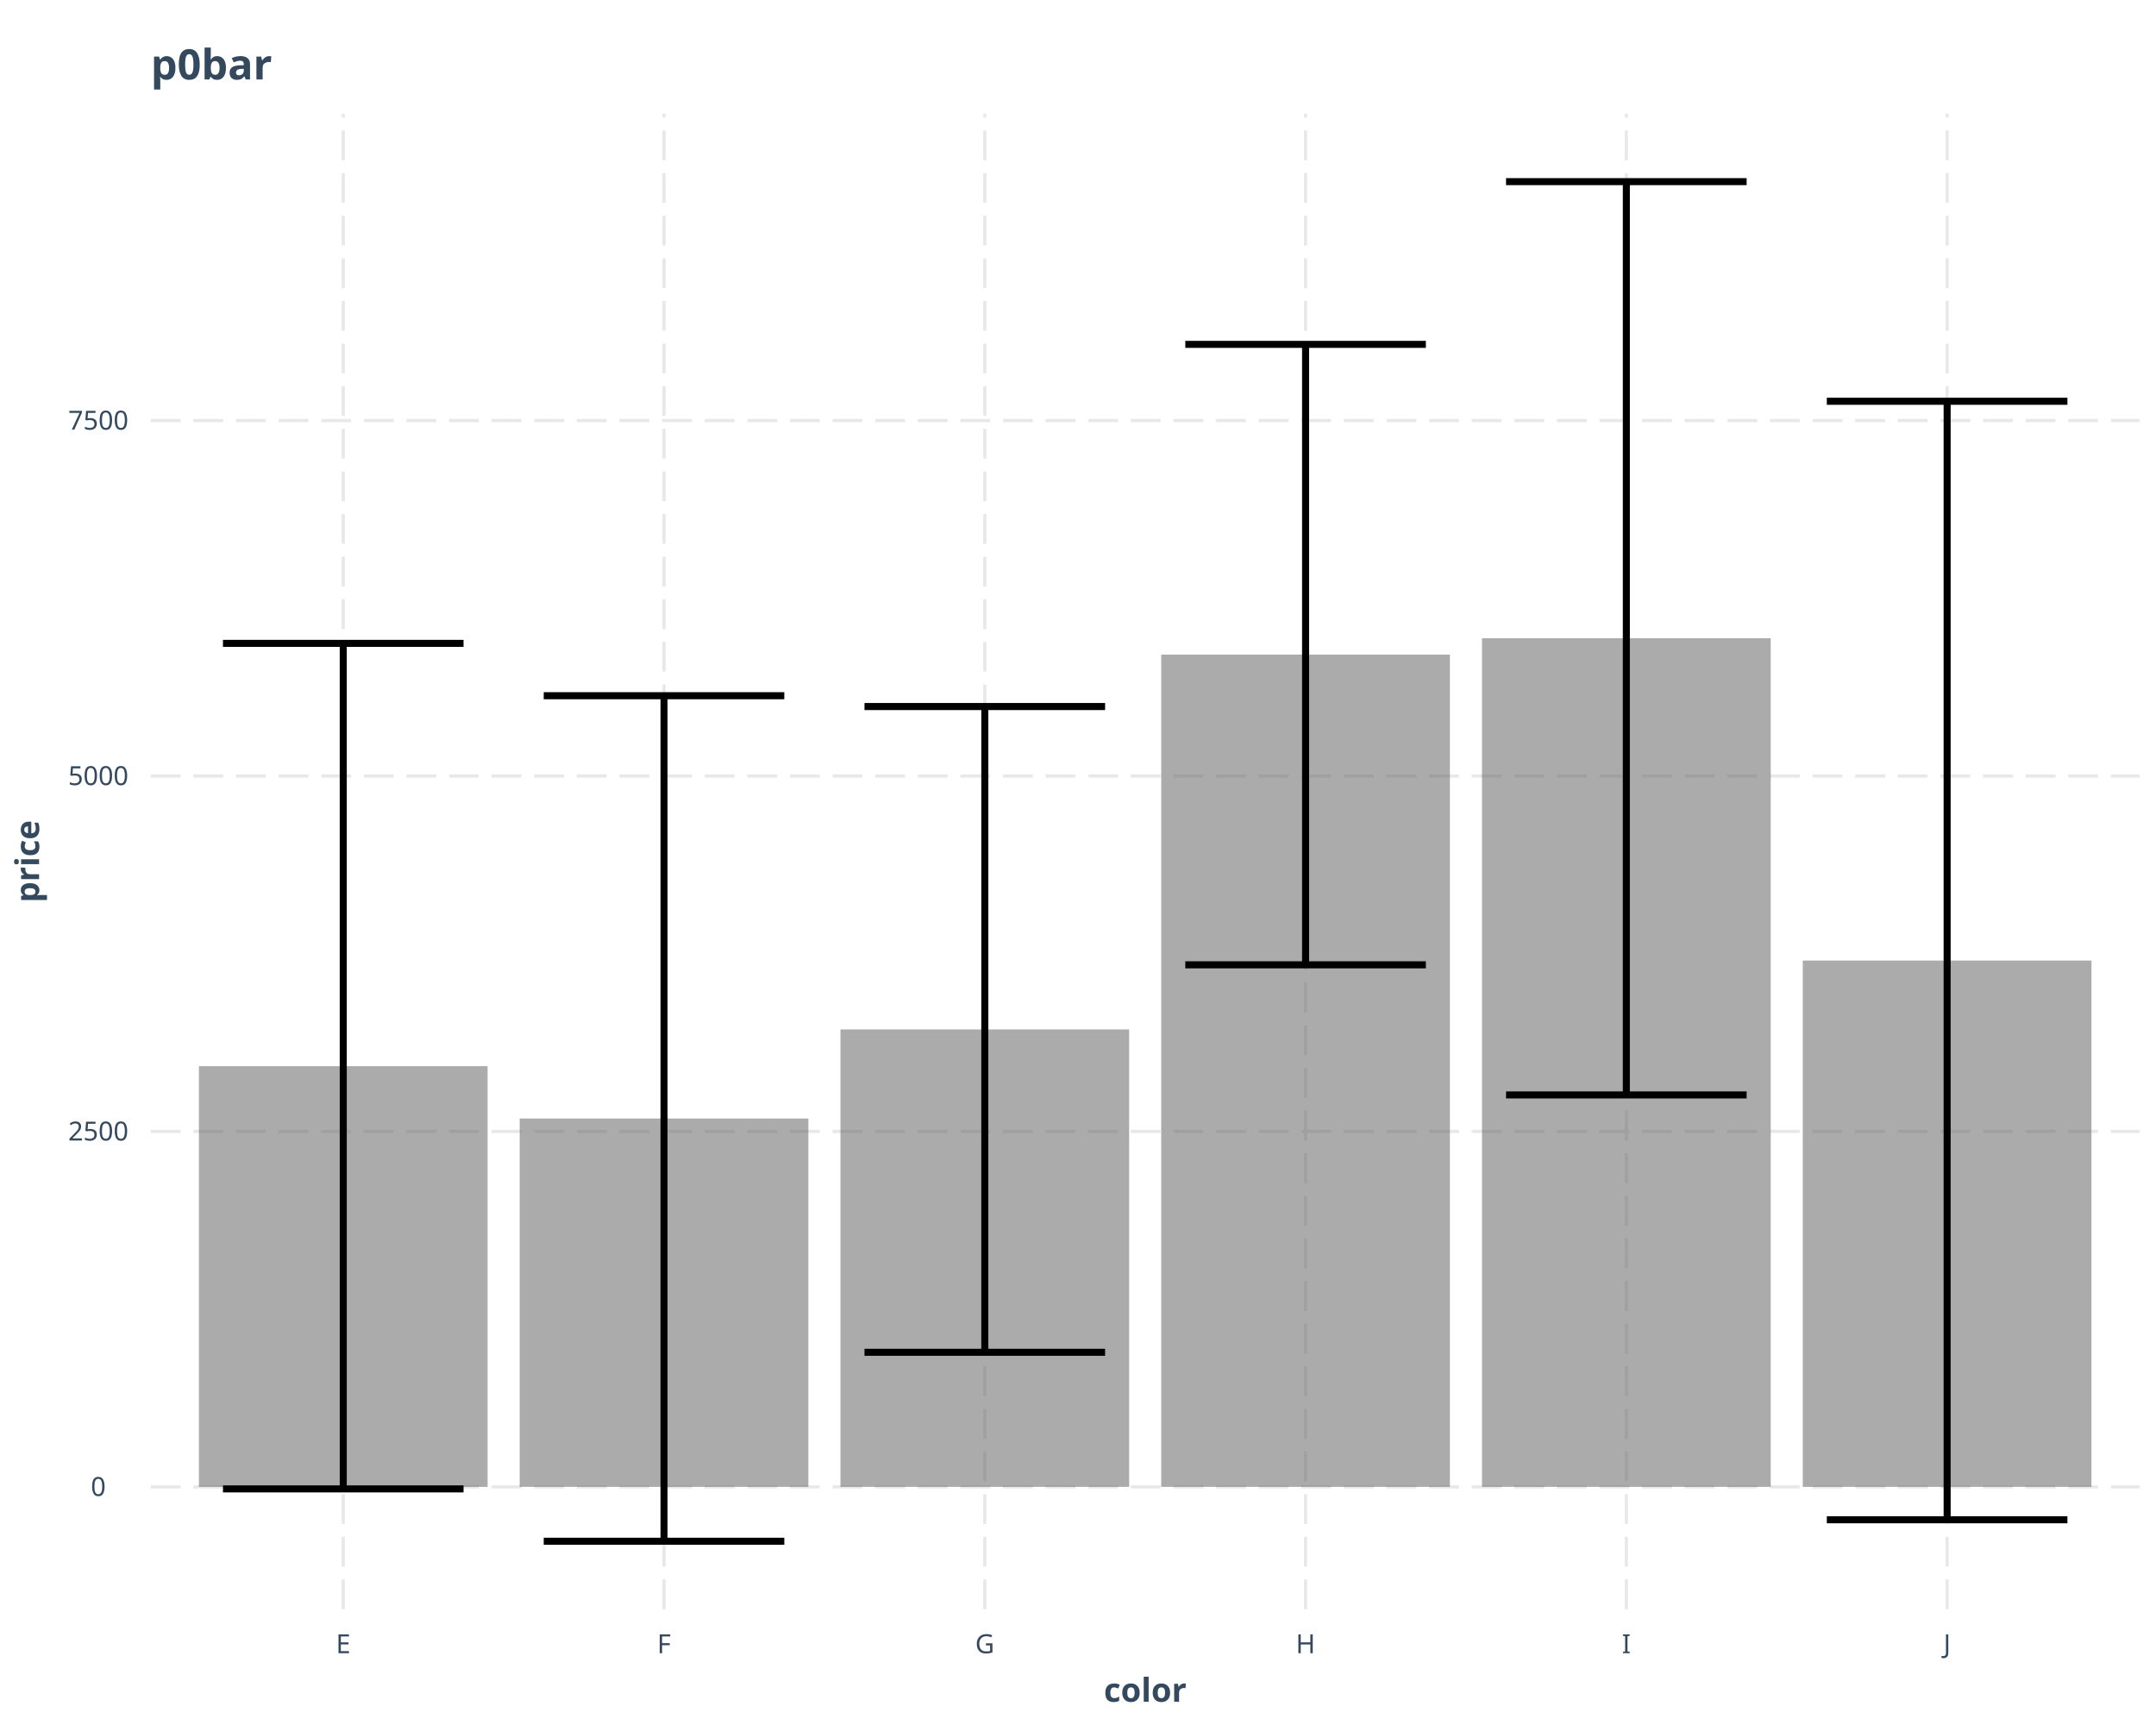
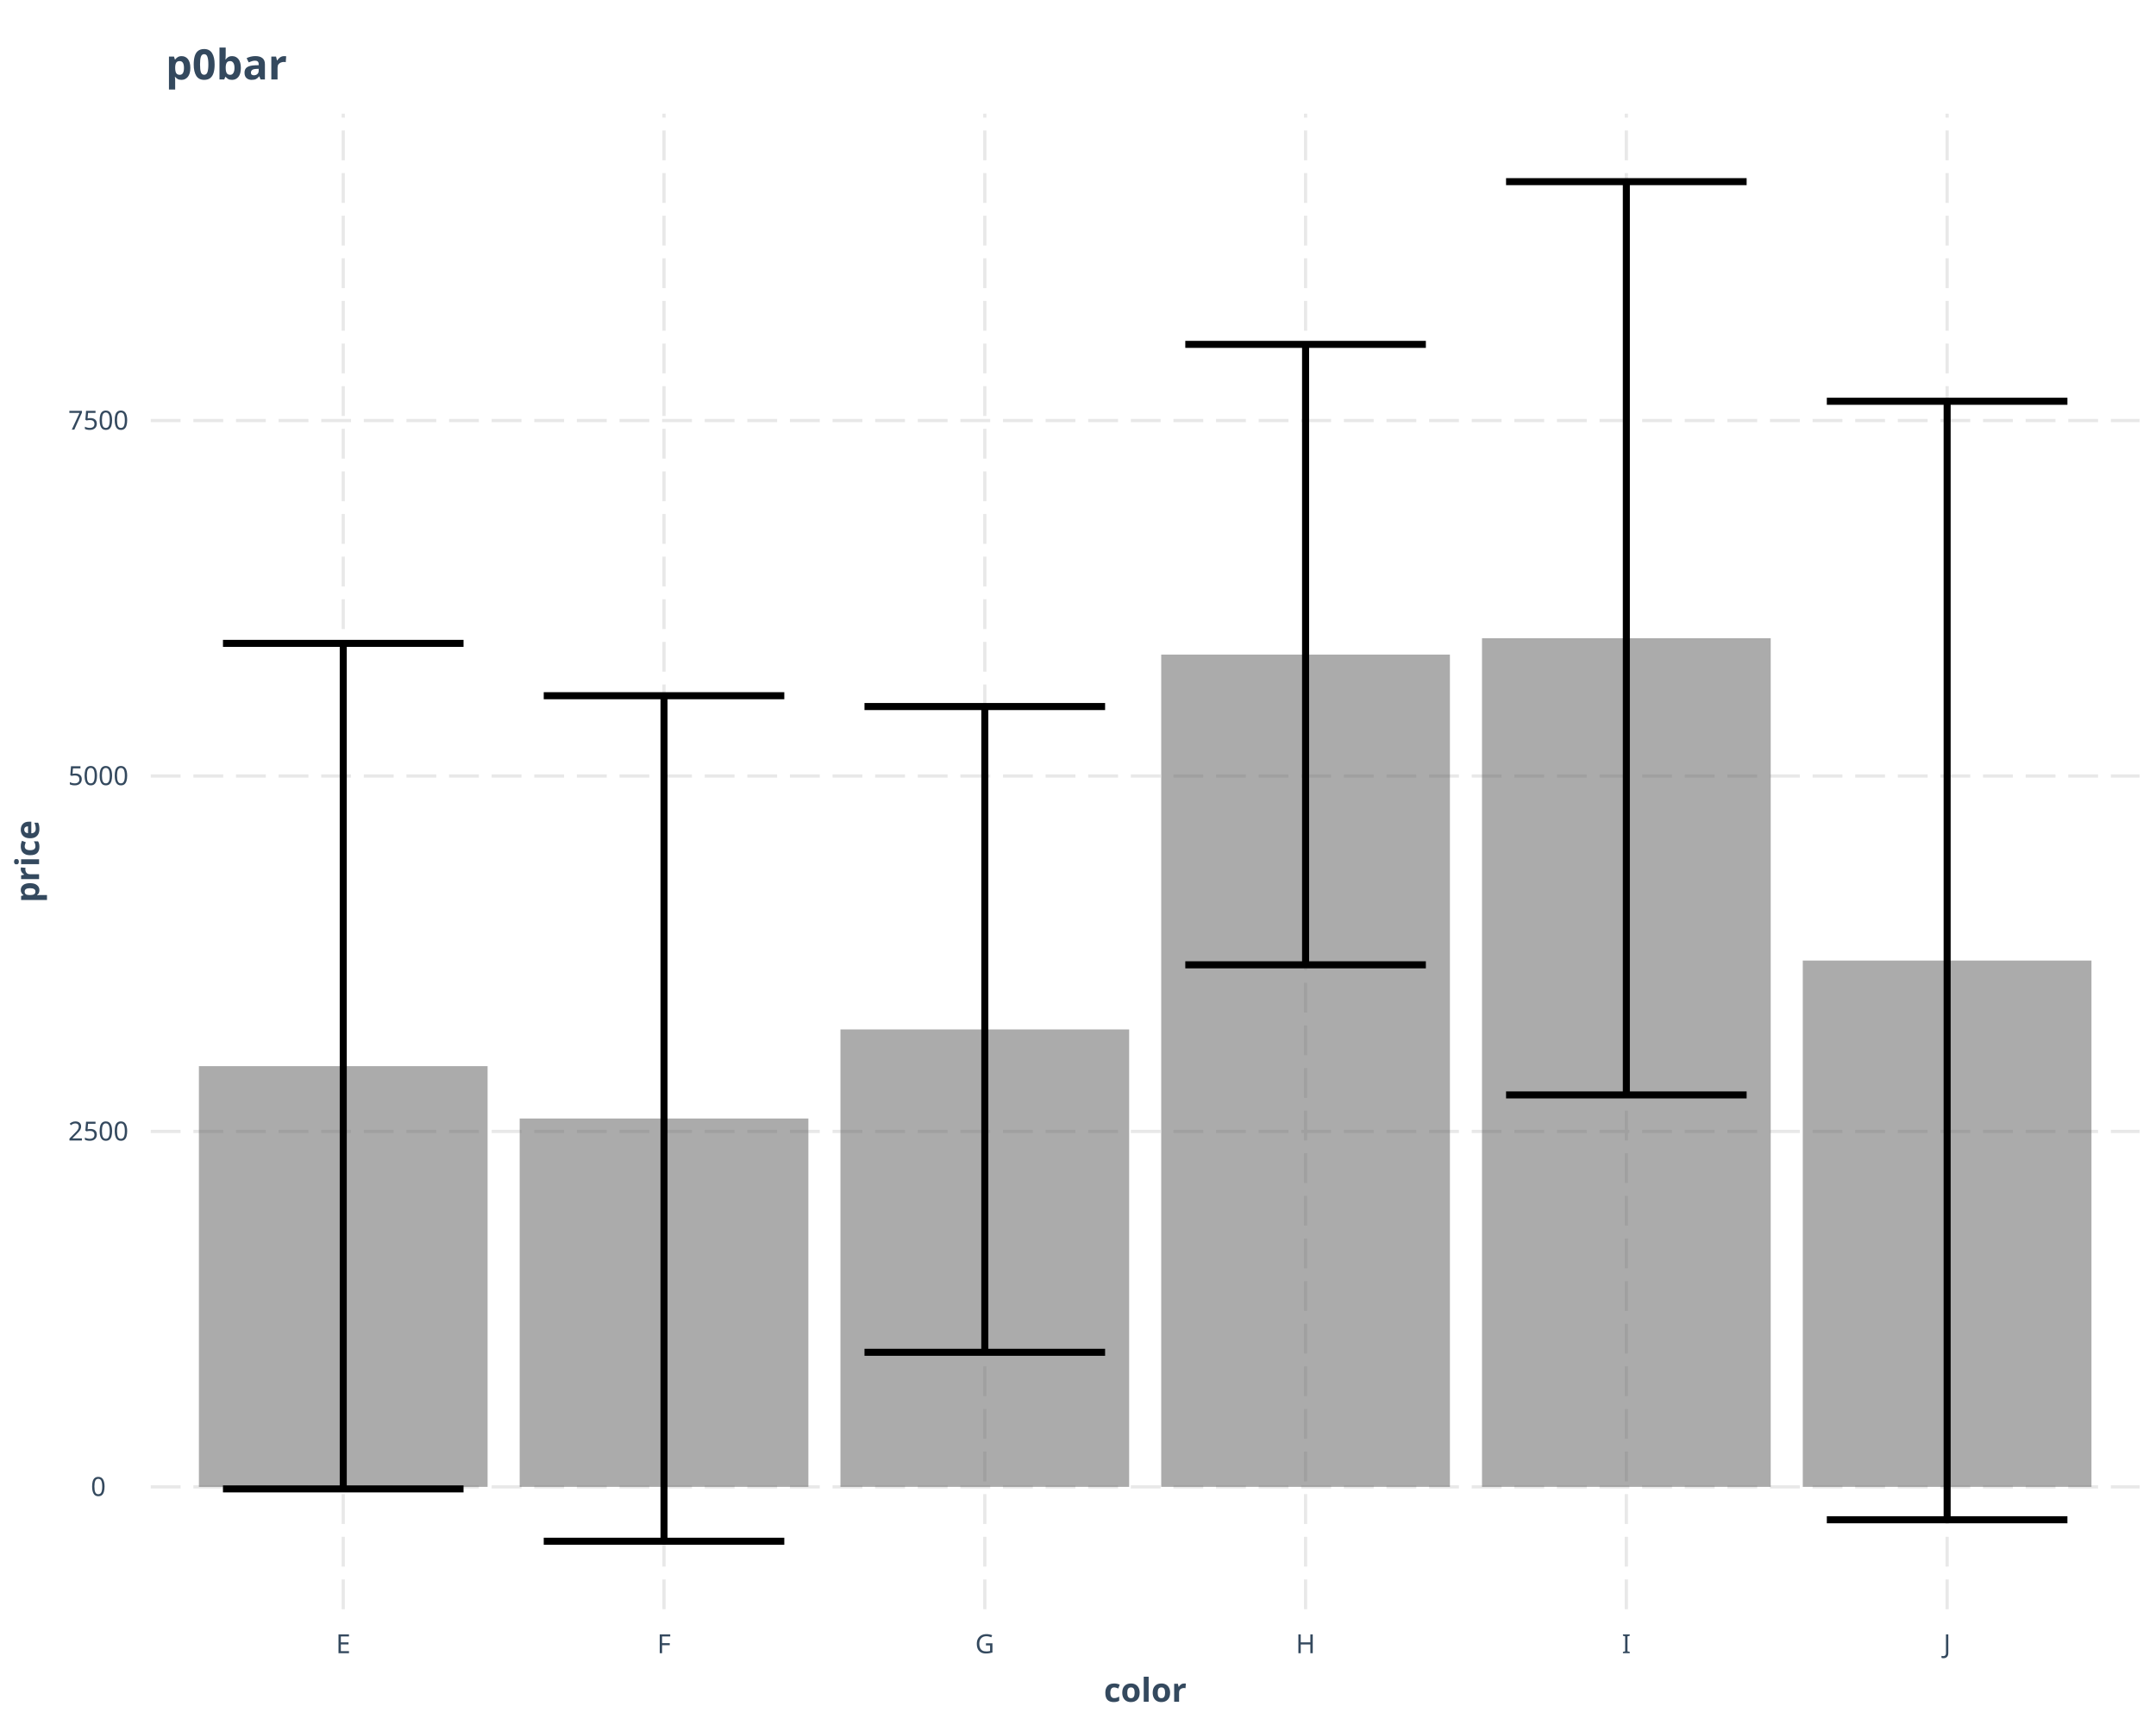
<svg xmlns="http://www.w3.org/2000/svg" class="svglite" data-engine-version="2.0" width="720.00pt" height="576.00pt" viewBox="0 0 720.00 576.00">
  <defs>
    <style type="text/css">
    .svglite line, .svglite polyline, .svglite polygon, .svglite path, .svglite rect, .svglite circle {
      fill: none;
      stroke: #000000;
      stroke-linecap: round;
      stroke-linejoin: round;
      stroke-miterlimit: 10.00;
    }
  </style>
  </defs>
  <rect width="100%" height="100%" style="stroke: none; fill: #FFFFFF;" />
  <defs>
    <clipPath id="cpMC4wMHw3MjAuMDB8MC4wMHw1NzYuMDA=">
      <rect x="0.00" y="0.00" width="720.00" height="576.00" />
    </clipPath>
  </defs>
  <g clip-path="url(#cpMC4wMHw3MjAuMDB8MC4wMHw1NzYuMDA=)">
    <rect x="0.00" y="0.00" width="720.00" height="576.00" style="stroke-width: 1.07; stroke: #FFFFFF; fill: #FFFFFF;" />
  </g>
  <defs>
    <clipPath id="cpNTAuMzV8NzE0LjUyfDM3Ljk1fDUzNy4zNA==">
      <rect x="50.35" y="37.95" width="664.17" height="499.40" />
    </clipPath>
  </defs>
  <g clip-path="url(#cpNTAuMzV8NzE0LjUyfDM3Ljk1fDUzNy4zNA==)">
    <rect x="50.35" y="37.95" width="664.17" height="499.40" style="stroke-width: 0.00; stroke: #FFFFFF; fill: #FFFFFF;" />
    <polyline points="50.35,496.49 714.52,496.49 " style="stroke-width: 1.07; stroke: #E8E8E8; stroke-dasharray: 9.96,4.27; stroke-linecap: butt;" />
    <polyline points="50.35,377.80 714.52,377.80 " style="stroke-width: 1.07; stroke: #E8E8E8; stroke-dasharray: 9.96,4.27; stroke-linecap: butt;" />
    <polyline points="50.35,259.12 714.52,259.12 " style="stroke-width: 1.07; stroke: #E8E8E8; stroke-dasharray: 9.96,4.27; stroke-linecap: butt;" />
    <polyline points="50.35,140.43 714.52,140.43 " style="stroke-width: 1.07; stroke: #E8E8E8; stroke-dasharray: 9.96,4.27; stroke-linecap: butt;" />
    <polyline points="114.63,537.34 114.63,37.95 " style="stroke-width: 1.07; stroke: #E8E8E8; stroke-dasharray: 9.96,4.27; stroke-linecap: butt;" />
    <polyline points="221.75,537.34 221.75,37.95 " style="stroke-width: 1.07; stroke: #E8E8E8; stroke-dasharray: 9.96,4.27; stroke-linecap: butt;" />
    <polyline points="328.88,537.34 328.88,37.95 " style="stroke-width: 1.07; stroke: #E8E8E8; stroke-dasharray: 9.96,4.27; stroke-linecap: butt;" />
    <polyline points="436.00,537.34 436.00,37.95 " style="stroke-width: 1.07; stroke: #E8E8E8; stroke-dasharray: 9.96,4.27; stroke-linecap: butt;" />
    <polyline points="543.12,537.34 543.12,37.95 " style="stroke-width: 1.07; stroke: #E8E8E8; stroke-dasharray: 9.96,4.27; stroke-linecap: butt;" />
    <polyline points="650.25,537.34 650.25,37.95 " style="stroke-width: 1.07; stroke: #E8E8E8; stroke-dasharray: 9.96,4.27; stroke-linecap: butt;" />
    <rect x="66.42" y="356.00" width="96.41" height="140.49" style="stroke-width: 1.07; stroke: none; stroke-linecap: butt; stroke-linejoin: miter; fill: #595959; fill-opacity: 0.50;" />
    <rect x="173.55" y="373.48" width="96.41" height="123.01" style="stroke-width: 1.07; stroke: none; stroke-linecap: butt; stroke-linejoin: miter; fill: #595959; fill-opacity: 0.50;" />
    <rect x="280.67" y="343.74" width="96.41" height="152.75" style="stroke-width: 1.07; stroke: none; stroke-linecap: butt; stroke-linejoin: miter; fill: #595959; fill-opacity: 0.50;" />
    <rect x="387.79" y="218.58" width="96.41" height="277.91" style="stroke-width: 1.07; stroke: none; stroke-linecap: butt; stroke-linejoin: miter; fill: #595959; fill-opacity: 0.50;" />
    <rect x="494.92" y="213.12" width="96.41" height="283.37" style="stroke-width: 1.07; stroke: none; stroke-linecap: butt; stroke-linejoin: miter; fill: #595959; fill-opacity: 0.50;" />
    <rect x="602.04" y="320.74" width="96.41" height="175.75" style="stroke-width: 1.07; stroke: none; stroke-linecap: butt; stroke-linejoin: miter; fill: #595959; fill-opacity: 0.50;" />
    <polyline points="74.46,214.83 154.80,214.83 " style="stroke-width: 2.35; stroke-linecap: butt;" />
    <polyline points="114.63,214.83 114.63,497.16 " style="stroke-width: 2.35; stroke-linecap: butt;" />
    <polyline points="74.46,497.16 154.80,497.16 " style="stroke-width: 2.35; stroke-linecap: butt;" />
    <polyline points="181.58,232.31 261.92,232.31 " style="stroke-width: 2.35; stroke-linecap: butt;" />
    <polyline points="221.75,232.31 221.75,514.64 " style="stroke-width: 2.35; stroke-linecap: butt;" />
    <polyline points="181.58,514.64 261.92,514.64 " style="stroke-width: 2.35; stroke-linecap: butt;" />
    <polyline points="288.70,235.92 369.05,235.92 " style="stroke-width: 2.35; stroke-linecap: butt;" />
    <polyline points="328.88,235.92 328.88,451.55 " style="stroke-width: 2.35; stroke-linecap: butt;" />
    <polyline points="288.70,451.55 369.05,451.55 " style="stroke-width: 2.35; stroke-linecap: butt;" />
    <polyline points="395.83,114.99 476.17,114.99 " style="stroke-width: 2.35; stroke-linecap: butt;" />
    <polyline points="436.00,114.99 436.00,322.17 " style="stroke-width: 2.35; stroke-linecap: butt;" />
    <polyline points="395.83,322.17 476.17,322.17 " style="stroke-width: 2.35; stroke-linecap: butt;" />
    <polyline points="502.95,60.65 583.29,60.65 " style="stroke-width: 2.35; stroke-linecap: butt;" />
    <polyline points="543.12,60.65 543.12,365.60 " style="stroke-width: 2.35; stroke-linecap: butt;" />
    <polyline points="502.95,365.60 583.29,365.60 " style="stroke-width: 2.35; stroke-linecap: butt;" />
    <polyline points="610.07,133.99 690.42,133.99 " style="stroke-width: 2.35; stroke-linecap: butt;" />
    <polyline points="650.25,133.99 650.25,507.48 " style="stroke-width: 2.35; stroke-linecap: butt;" />
    <polyline points="610.07,507.48 690.42,507.48 " style="stroke-width: 2.35; stroke-linecap: butt;" />
  </g>
  <g clip-path="url(#cpMC4wMHw3MjAuMDB8MC4wMHw1NzYuMDA=)">
    <text x="32.84" y="499.52" text-anchor="middle" style="font-size: 8.80px; fill: #34495E; font-family: sans;" textLength="4.89px" lengthAdjust="spacingAndGlyphs">0</text>
    <text x="32.84" y="380.83" text-anchor="middle" style="font-size: 8.80px; fill: #34495E; font-family: sans;" textLength="19.58px" lengthAdjust="spacingAndGlyphs">2500</text>
    <text x="32.84" y="262.15" text-anchor="middle" style="font-size: 8.80px; fill: #34495E; font-family: sans;" textLength="19.58px" lengthAdjust="spacingAndGlyphs">5000</text>
    <text x="32.84" y="143.46" text-anchor="middle" style="font-size: 8.80px; fill: #34495E; font-family: sans;" textLength="19.58px" lengthAdjust="spacingAndGlyphs">7500</text>
    <text x="114.63" y="552.03" text-anchor="middle" style="font-size: 8.80px; fill: #34495E; font-family: sans;" textLength="5.87px" lengthAdjust="spacingAndGlyphs">E</text>
    <text x="221.75" y="552.03" text-anchor="middle" style="font-size: 8.80px; fill: #34495E; font-family: sans;" textLength="5.38px" lengthAdjust="spacingAndGlyphs">F</text>
    <text x="328.88" y="552.03" text-anchor="middle" style="font-size: 8.80px; fill: #34495E; font-family: sans;" textLength="6.85px" lengthAdjust="spacingAndGlyphs">G</text>
    <text x="436.00" y="552.03" text-anchor="middle" style="font-size: 8.80px; fill: #34495E; font-family: sans;" textLength="6.36px" lengthAdjust="spacingAndGlyphs">H</text>
    <text x="543.12" y="552.03" text-anchor="middle" style="font-size: 8.80px; fill: #34495E; font-family: sans;" textLength="2.44px" lengthAdjust="spacingAndGlyphs">I</text>
    <text x="650.25" y="552.03" text-anchor="middle" style="font-size: 8.80px; fill: #34495E; font-family: sans;" textLength="4.40px" lengthAdjust="spacingAndGlyphs">J</text>
    <text x="382.44" y="568.24" text-anchor="middle" style="font-size: 11.00px; font-weight: bold; fill: #34495E; font-family: sans;" textLength="23.85px" lengthAdjust="spacingAndGlyphs">color</text>
    <text transform="translate(13.05,287.64) rotate(-90)" text-anchor="middle" style="font-size: 11.00px; font-weight: bold; fill: #34495E; font-family: sans;" textLength="23.85px" lengthAdjust="spacingAndGlyphs">price</text>
-     <text x="50.35" y="26.53" style="font-size: 14.00px; font-weight: bold; fill: #34495E; font-family: sans;" textLength="35.81px" lengthAdjust="spacingAndGlyphs">p0bar</text>
+     <text x="55.33" y="26.53" style="font-size: 14.00px; font-weight: bold; fill: #34495E; font-family: sans;" textLength="35.81px" lengthAdjust="spacingAndGlyphs">p0bar</text>
  </g>
</svg>
